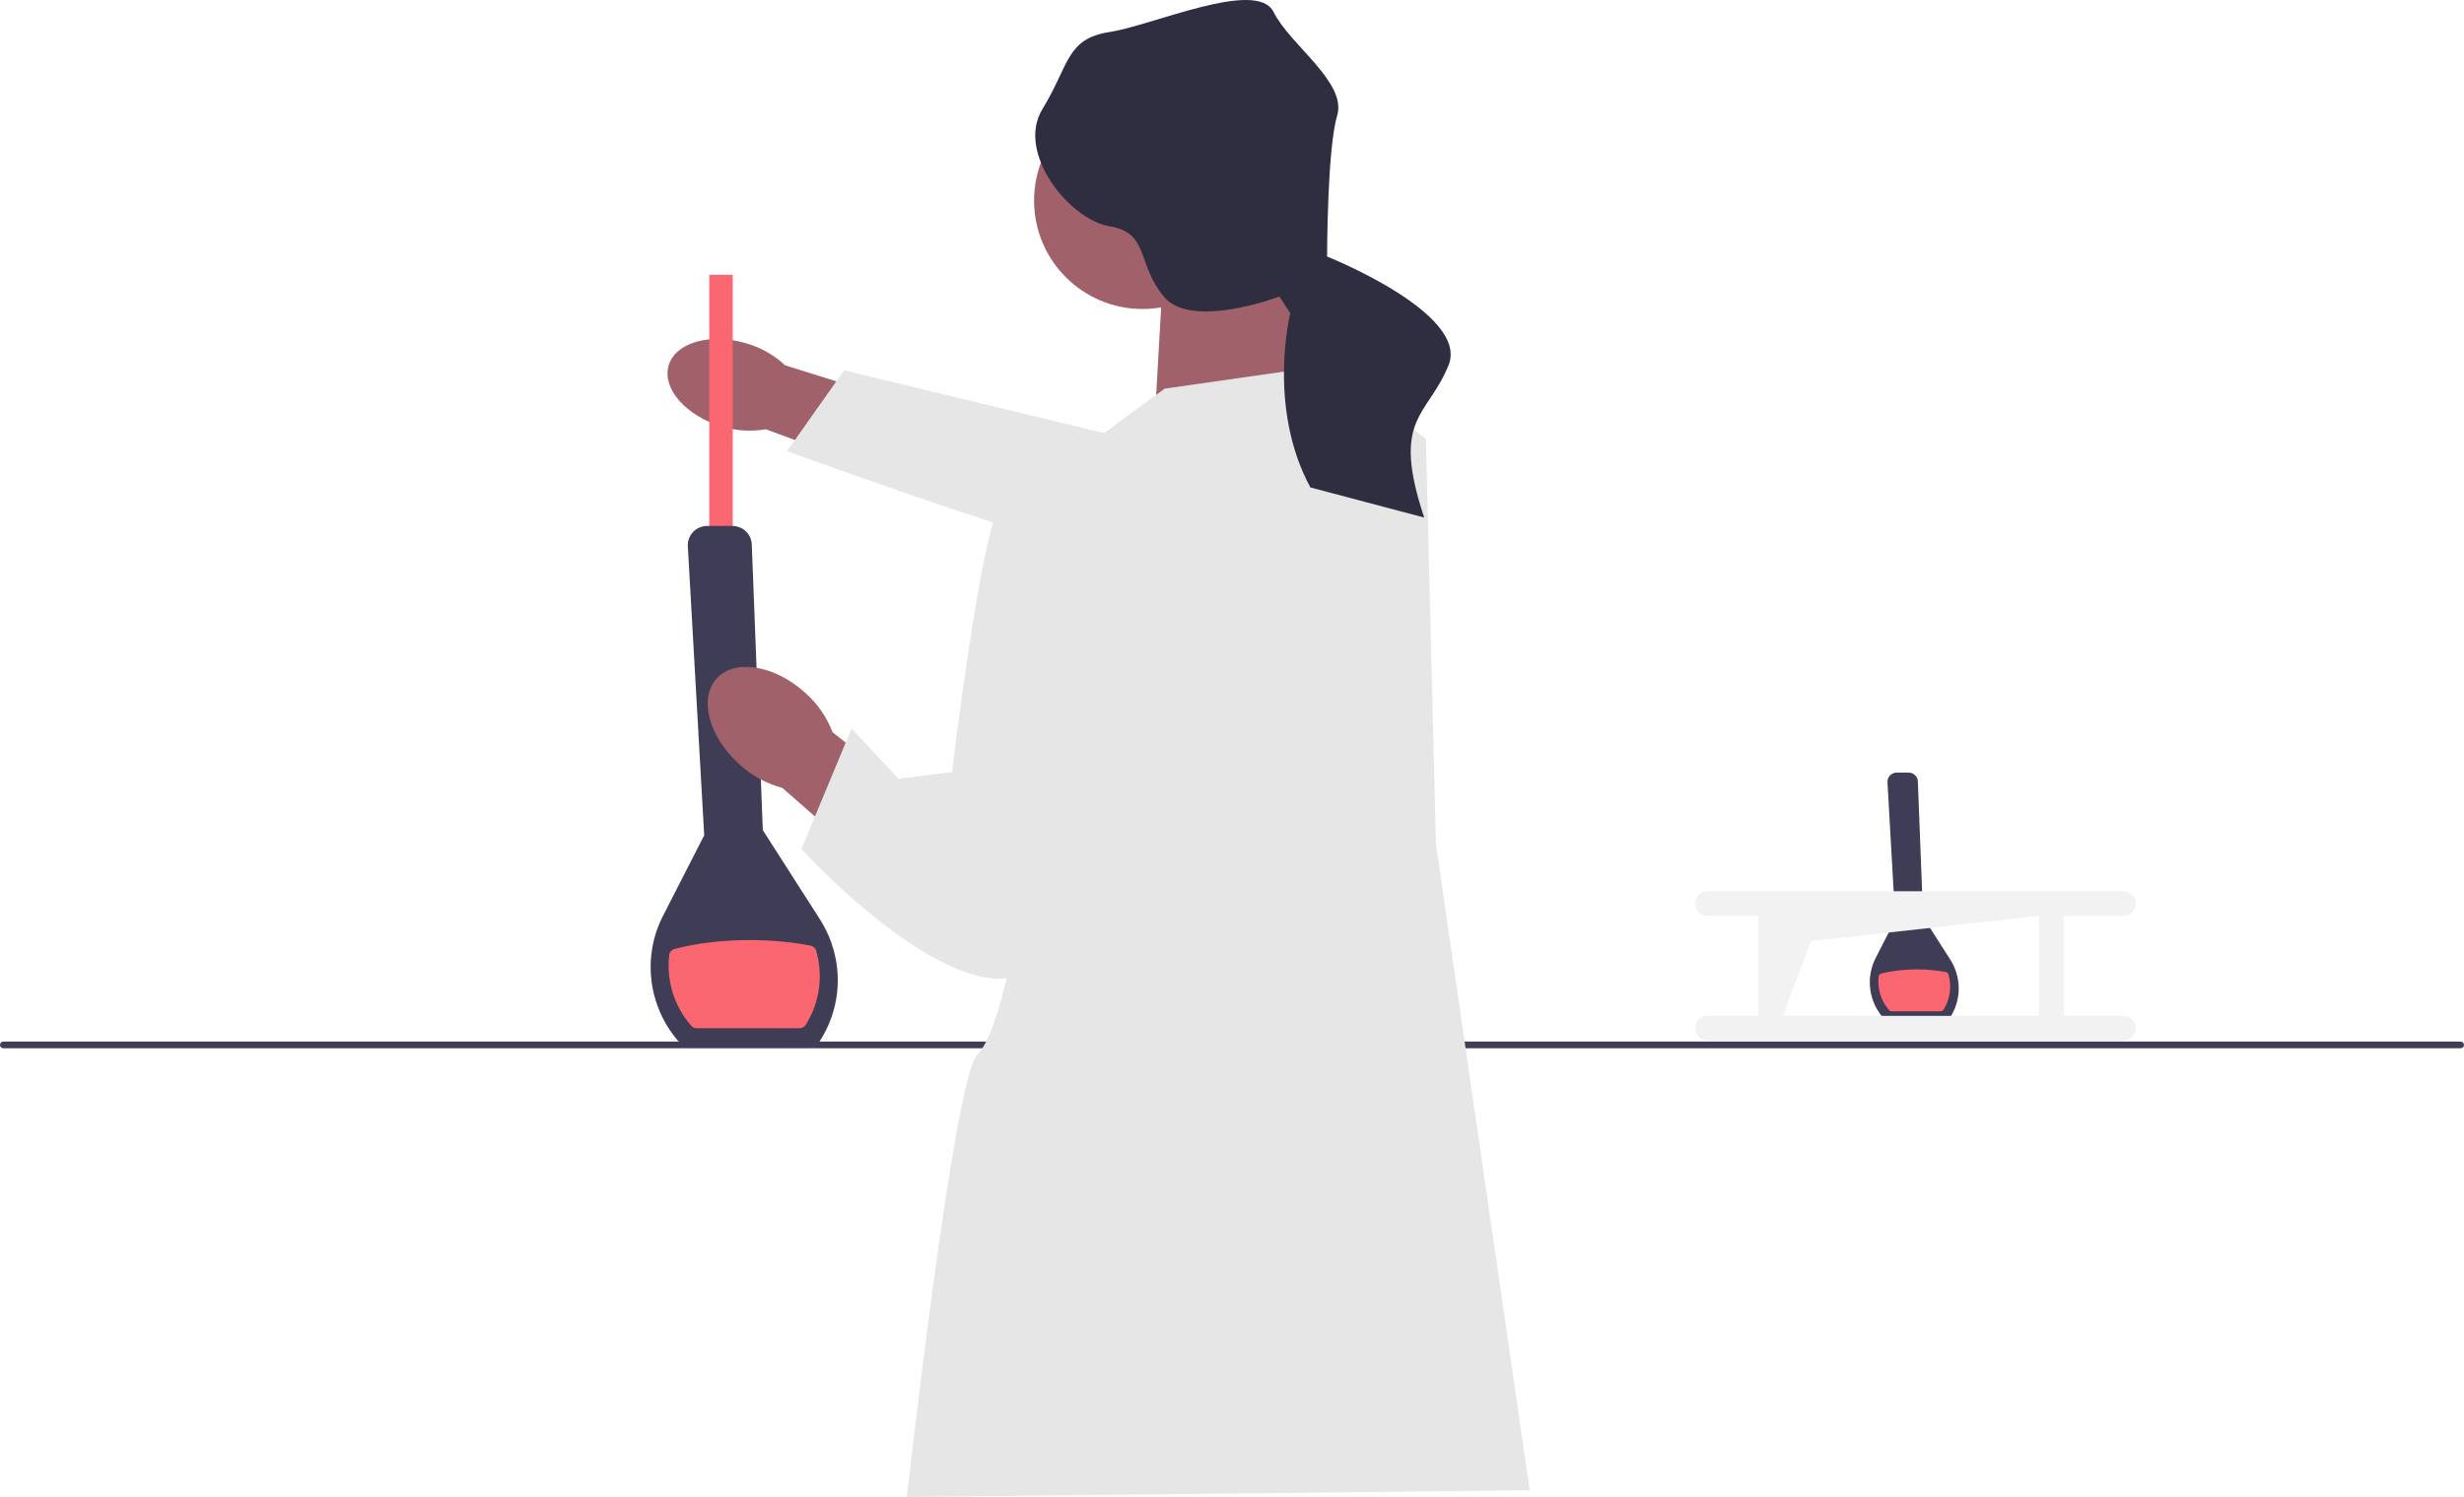
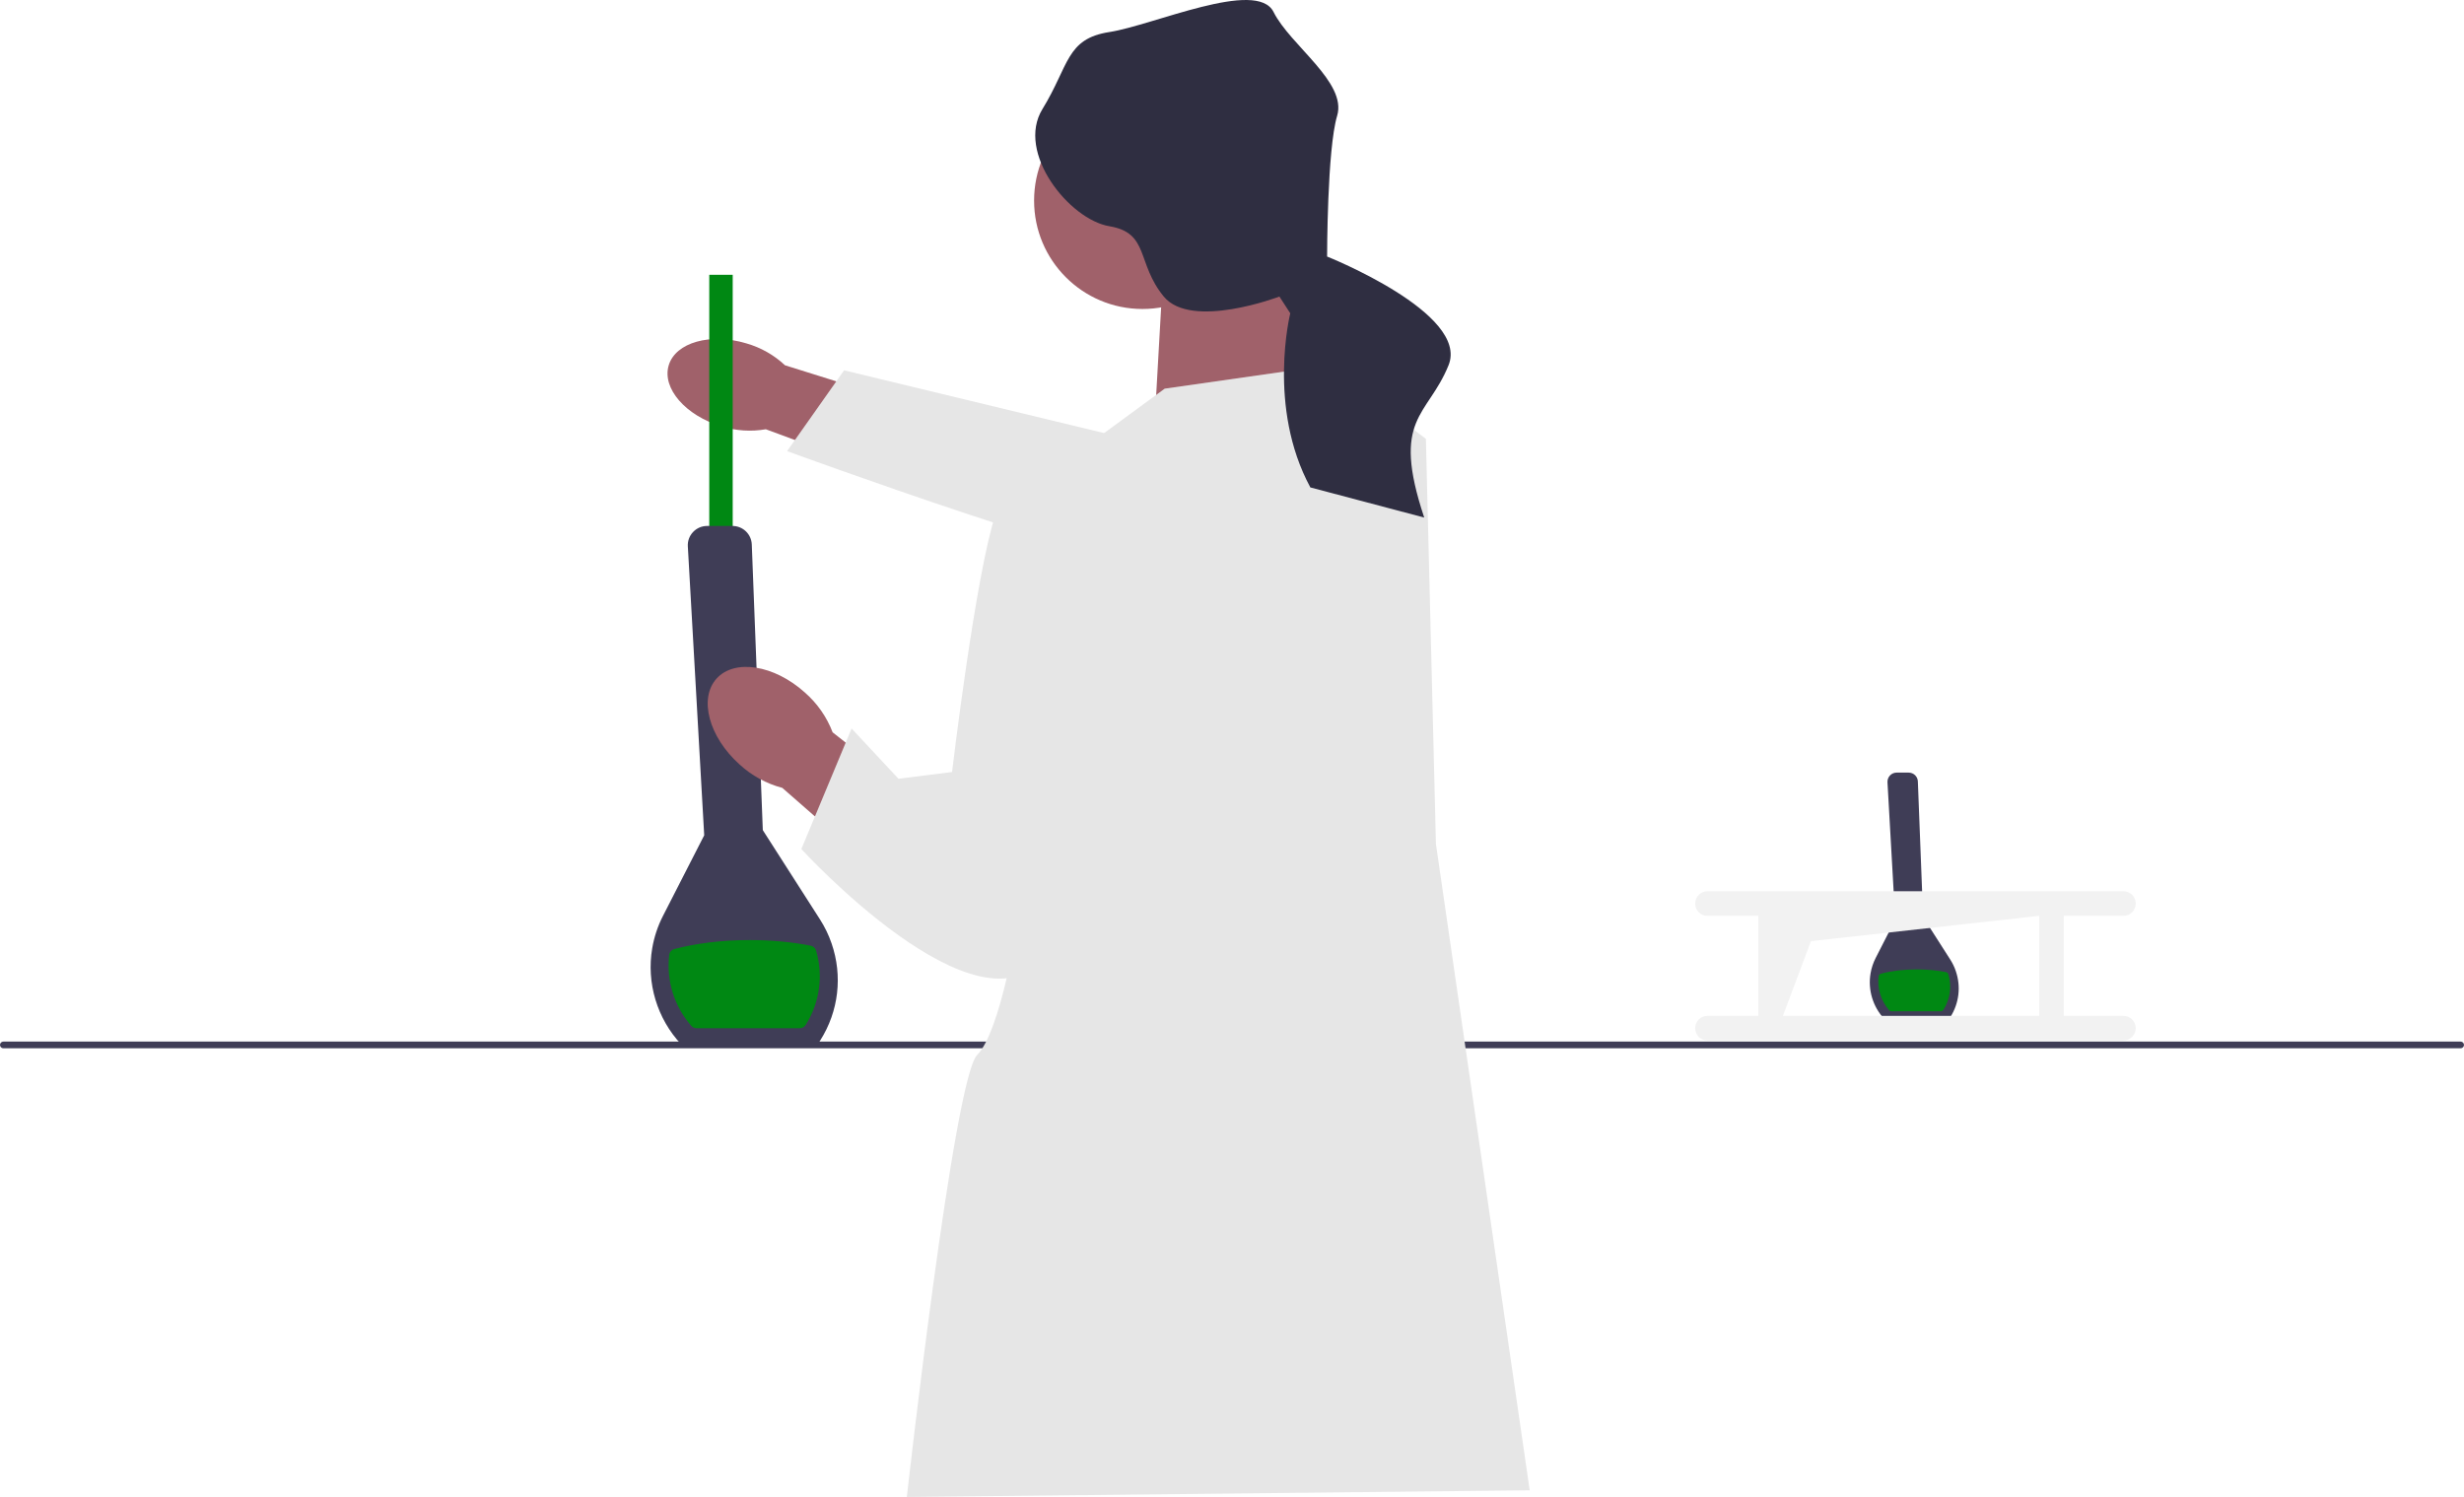
<svg xmlns="http://www.w3.org/2000/svg" width="735.8" height="447.066" viewBox="0 0 735.8 447.066">
  <path d="m582.01,304.396h-19.24l-.07-.07c-3.42-3.63-4.96-8.74-4.11-13.65.27-1.59.78-3.13,1.52-4.58l5.85-11.45-2.32-41.01c-.04-.76.22-1.48.74-2.04.52-.55,1.23-.86,1.99-.86h3.6c1.48,0,2.68,1.16,2.74,2.63l1.57,40.53,8.1,12.66c.69,1.08,1.25,2.23,1.65,3.42,1.59,4.61,1.01,9.62-1.6,13.74h0l-.43.67h.01v.01Z" fill="#3f3d56" />
-   <path d="m580.35,301.556h0c-.18.29-.5.46-.84.46h-14.64c-.28,0-.56-.12-.74-.33-2.47-2.81-3.56-6.5-3.13-10.09.05-.39.34-.72.72-.82,3.06-.81,6.75-1.27,10.72-1.27,3.11,0,6.04.29,8.64.8.36.07.65.33.75.68,1.04,3.52.55,7.38-1.47,10.57h-.01Z" fill="#fa6771" />
+   <path d="m580.35,301.556h0c-.18.29-.5.46-.84.46h-14.64c-.28,0-.56-.12-.74-.33-2.47-2.81-3.56-6.5-3.13-10.09.05-.39.34-.72.72-.82,3.06-.81,6.75-1.27,10.72-1.27,3.11,0,6.04.29,8.64.8.36.07.65.33.75.68,1.04,3.52.55,7.38-1.47,10.57h-.01Z" fill="#008813" />
  <path d="m734.8,313.066H1c-.55,0-1-.45-1-1s.45-1,1-1h733.8c.55,0,1,.45,1,1s-.45,1-1,1Z" fill="#3f3d56" />
  <path id="uuid-4d78f6fa-6618-4aff-a06a-080a1d9c45db-68" d="m215.45,127.326c-10.75-3.22-17.81-11.38-15.76-18.22,2.05-6.84,12.43-9.78,23.18-6.56,4.31,1.23,8.27,3.47,11.54,6.54l45.39,14.21-7.12,21.16-43.99-16.26c-4.42.77-8.96.47-13.24-.88h0l0.0.01Z" fill="#a0616a" />
  <path d="m416.8,132.886l.55,37.37s-46.98-.62-63.42.67c-16.44,1.3-118.89-36.2-118.89-36.2l17.02-24.13,113.02,27.28,51.72-5h0v.01Z" fill="#e6e6e6" />
-   <rect x="211.8" y="82.066" width="7" height="95" fill="#fa6771" />
+   <rect x="211.8" y="82.066" width="7" height="95" fill="#008813" />
  <path d="m244.07,312.066h-40.49l-.15-.16c-7.2-7.65-10.44-18.39-8.66-28.73.57-3.34,1.64-6.58,3.2-9.63l12.32-24.09-4.89-86.3c-.09-1.6.47-3.12,1.57-4.28s2.59-1.8,4.19-1.8h7.57c3.11,0,5.65,2.43,5.77,5.54l3.29,85.3,17.06,26.64c1.46,2.28,2.63,4.7,3.48,7.2,3.34,9.7,2.12,20.24-3.36,28.91h0l-.9,1.41h0l-0-.01Z" fill="#3f3d56" />
-   <path d="m240.59,306.096h0c-.38.6-1.05.97-1.77.97h-30.82c-.59,0-1.17-.25-1.56-.69-5.2-5.92-7.49-13.67-6.59-21.23.1-.83.71-1.51,1.52-1.72,6.43-1.7,14.2-2.68,22.56-2.68,6.54,0,12.72.61,18.18,1.68.75.15,1.37.69,1.58,1.42,2.18,7.4,1.15,15.53-3.1,22.25h-0Z" fill="#fa6771" />
+   <path d="m240.59,306.096h0c-.38.6-1.05.97-1.77.97h-30.82c-.59,0-1.17-.25-1.56-.69-5.2-5.92-7.49-13.67-6.59-21.23.1-.83.71-1.51,1.52-1.72,6.43-1.7,14.2-2.68,22.56-2.68,6.54,0,12.72.61,18.18,1.68.75.15,1.37.69,1.58,1.42,2.18,7.4,1.15,15.53-3.1,22.25h-0Z" fill="#008813" />
  <polygon points="386.8 80.066 392.8 121.066 344.8 126.066 347.8 73.066 386.8 80.066" fill="#a0616a" />
  <circle cx="341.17" cy="59.906" r="32.37" fill="#a0616a" />
  <path id="uuid-01223ad5-4ac1-4a04-9d1d-d35e7b8f8b6b-69" d="m240.31,206.776c-9.16-8.22-20.94-10.07-26.32-4.13s-2.32,17.42,6.84,25.64c3.61,3.34,7.99,5.74,12.78,7.01l39.25,34.33,16.19-19.11-40.41-31.81c-1.76-4.61-4.62-8.7-8.33-11.93h0Z" fill="#a0616a" />
  <path d="m347.8,116.066l49-7,29,22,3,121,28,193-186,2s14-125,21-132,12-39,12-39l14-138s30-22,30-22Z" fill="#e6e6e6" />
  <path d="m329.3,137.566s-26-2-32,16-13,77-13,77l-16,2-14-15-15,36s53,58,73,32,17-148,17-148Z" fill="#e6e6e6" />
  <path d="m396.3,76.616s0-32.05,3-42.05-14-21-19-31-36,4-49,6-12,10-20,23,8,33,20,35,8,11,16.23,21,34.53,0,34.53,0l3.24,5s-7,28,6,52l34,9c-10-30,1-30,7.27-45.5s-36.27-32.45-36.27-32.45Z" fill="#2f2e41" />
  <path d="m634.11,303.386h-17.82v-29.88h17.82c2.03,0,3.66-1.65,3.66-3.68s-1.64-3.65-3.66-3.66h-124.24c-2.03,0-3.66,1.65-3.66,3.68s1.64,3.65,3.66,3.66h15.2v29.88h-15.2c-2.03,0-3.66,1.65-3.66,3.68s1.64,3.65,3.66,3.66h124.24c2.03,0,3.66-1.65,3.66-3.68s-1.64-3.65-3.66-3.66h0Zm-101.7,0l8.38-22.32,68.15-7.56v29.88h-76.53Z" fill="#f2f2f2" />
</svg>
